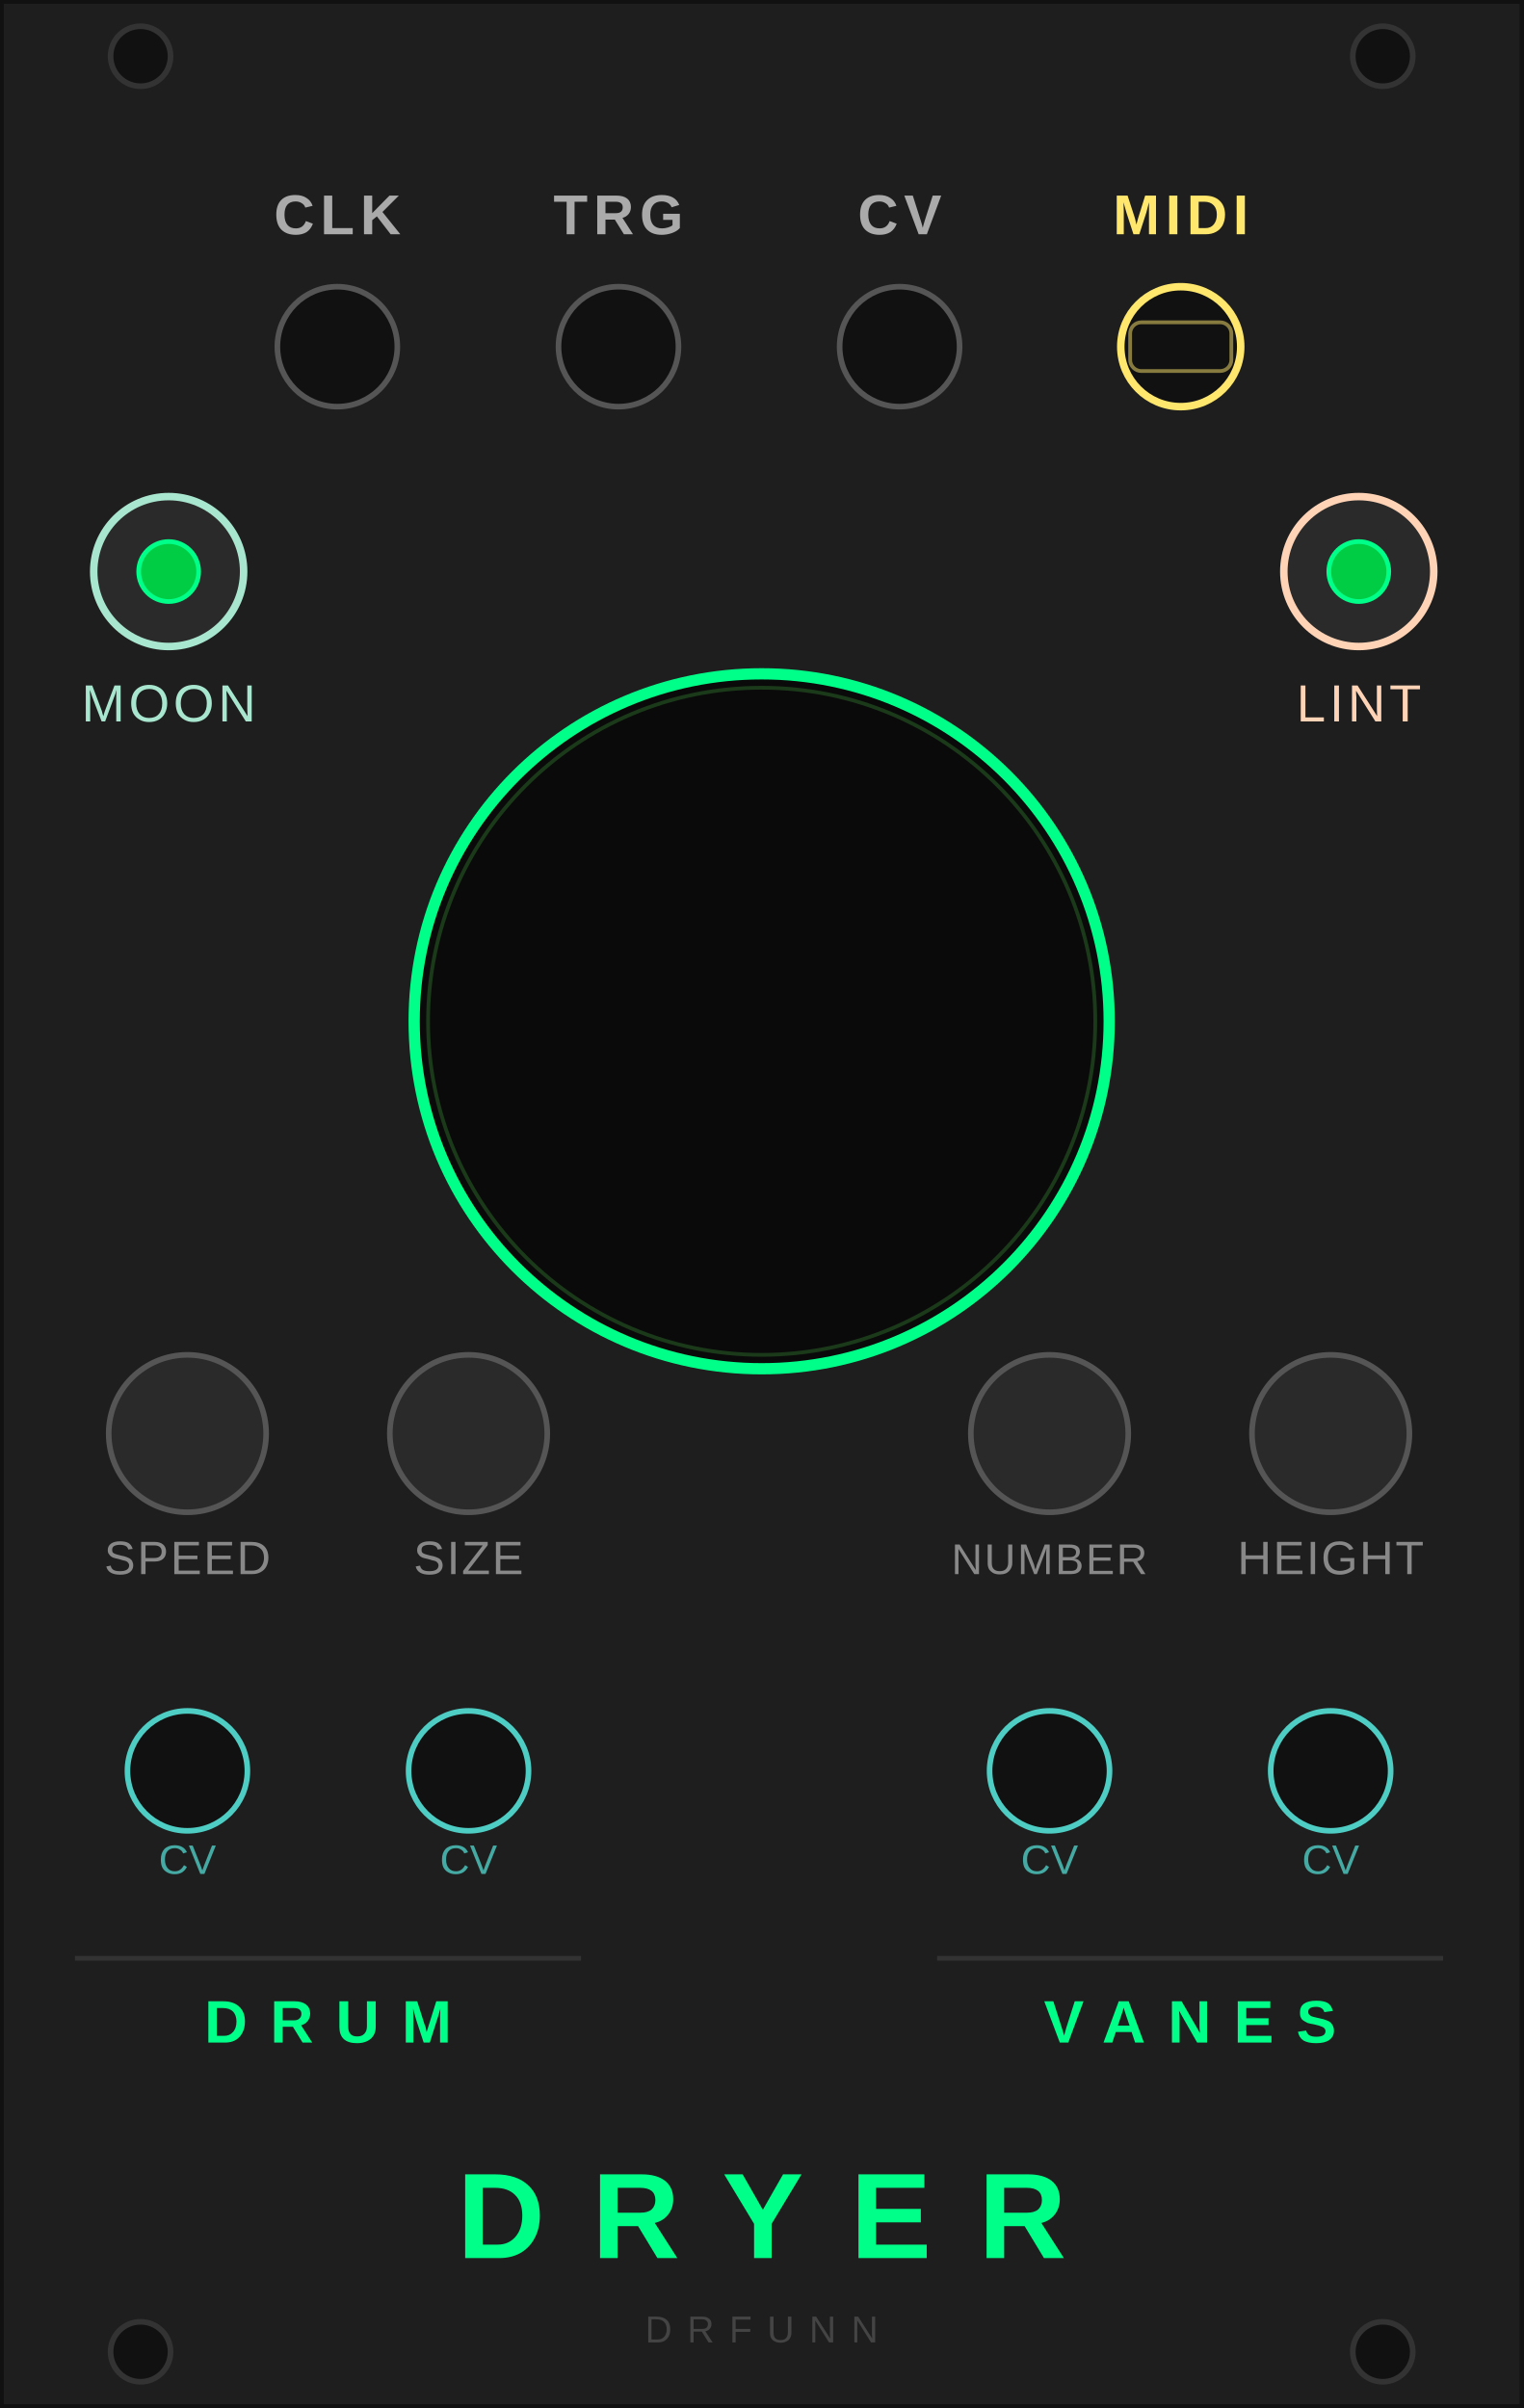
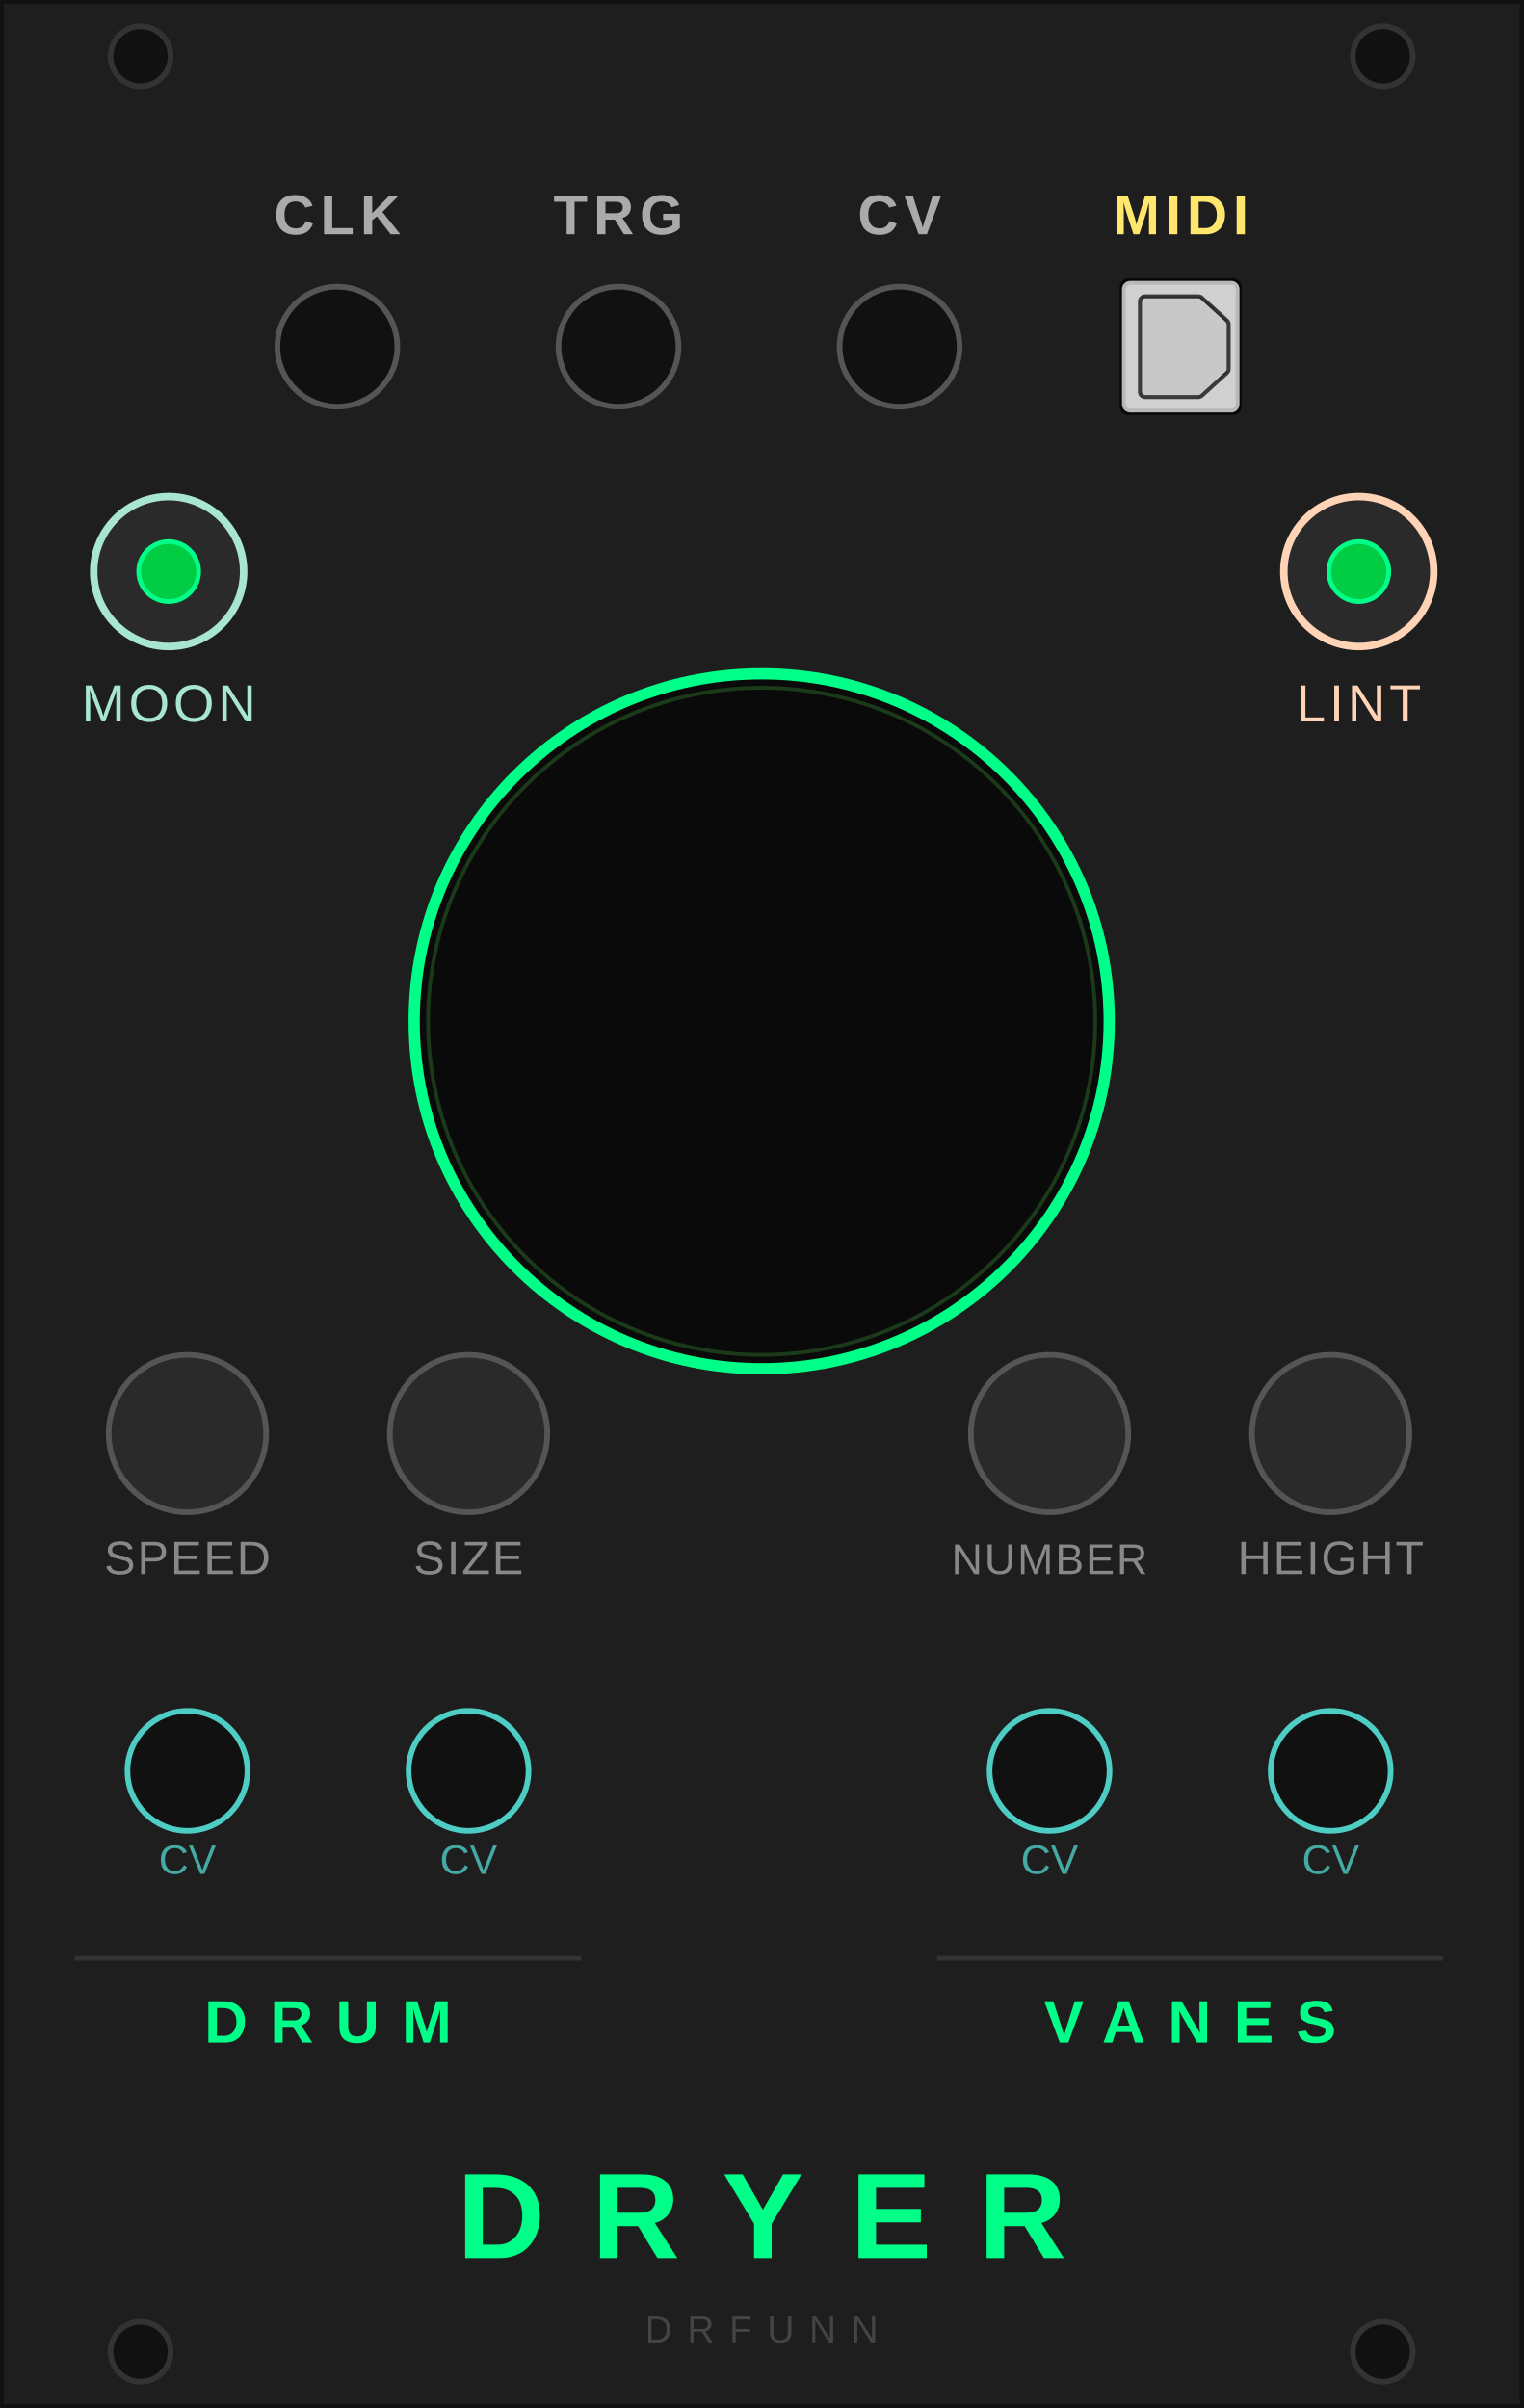
<svg xmlns="http://www.w3.org/2000/svg" width="81.28mm" height="128.5mm" viewBox="0 0 81.28 128.5">
  <rect width="81.28" height="128.5" fill="#1e1e1e" />
  <rect width="81.28" height="128.5" fill="none" stroke="#111" stroke-width="0.4" />
  <circle cx="7.5" cy="3" r="1.6" fill="#111" stroke="#333" stroke-width="0.3" />
  <circle cx="73.78" cy="3" r="1.6" fill="#111" stroke="#333" stroke-width="0.3" />
  <circle cx="7.5" cy="125.5" r="1.6" fill="#111" stroke="#333" stroke-width="0.3" />
  <circle cx="73.78" cy="125.5" r="1.6" fill="#111" stroke="#333" stroke-width="0.3" />
  <text x="18" y="12.5" text-anchor="middle" font-family="Arial" font-size="3" font-weight="bold" fill="#aaa" letter-spacing="0.3">CLK</text>
  <text x="33" y="12.5" text-anchor="middle" font-family="Arial" font-size="3" font-weight="bold" fill="#aaa" letter-spacing="0.3">TRG</text>
  <text x="48" y="12.5" text-anchor="middle" font-family="Arial" font-size="3" font-weight="bold" fill="#aaa" letter-spacing="0.3">CV</text>
  <text x="63" y="12.5" text-anchor="middle" font-family="Arial" font-size="3" font-weight="bold" fill="#ffe66d" letter-spacing="0.3">MIDI</text>
  <circle cx="18" cy="18.5" r="3.2" fill="#111" stroke="#555" stroke-width="0.3" />
  <circle cx="33" cy="18.5" r="3.2" fill="#111" stroke="#555" stroke-width="0.3" />
  <circle cx="48" cy="18.5" r="3.2" fill="#111" stroke="#555" stroke-width="0.3" />
-   <circle cx="63" cy="18.5" r="3.2" fill="#111" stroke="#ffe66d" stroke-width="0.4" />
-   <rect x="60.3" y="17.2" width="5.4" height="2.6" rx="0.6" fill="none" stroke="#ffe66d" stroke-width="0.2" opacity="0.5" />
+   <g transform="translate(63,18.5) scale(0.2104) translate(-15.4492,-17.2911)">
+     <path fill="#050707" d="M28.719,34.582H2.18C0.976,34.582,0,33.606,0,32.402V2.18C0,0.976,0.976,0,2.18,0h26.539c1.204,0,2.18,0.976,2.18,2.18v30.223C30.898,33.606,29.922,34.582,28.719,34.582z" />
+     <path fill="#B8B8B8" d="M28.251,33.973H2.647c-1.161,0-2.103-0.942-2.103-2.103V2.712c0-1.161,0.942-2.103,2.103-2.103h25.604c1.161,0,2.103,0.942,2.103,2.103v29.158C30.354,33.031,29.413,33.973,28.251,33.973z" />
+     <path fill="#D0D0D0" d="M28.251,1.574c0.628,0,1.138,0.511,1.138,1.138v29.158c0,0.628-0.511,1.138-1.138,1.138H2.647c-0.628,0-1.138-0.511-1.138-1.138V2.712c0-0.628,0.511-1.138,1.138-1.138H28.251" />
+     <path fill="#3B3939" d="M19.909,4.02H6.413c-0.999,0-1.809,0.81-1.809,1.809v22.924c0,0.999,0.81,1.809,1.809,1.809h13.496c0.449,0,0.883-0.167,1.216-0.469l6.381-5.788c0.378-0.343,0.594-0.83,0.594-1.34V11.617c0-0.51-0.216-0.997-0.594-1.34l-6.381-5.788C20.792,4.187,20.358,4.02,19.909,4.02z" />
+     <path fill="#A8A7A7" d="M19.355,24.401h-6.77c-0.275,0-0.498-0.233-0.498-0.52V10.701c0-0.287,0.223-0.52,0.498-0.52h6.77c0.275,0,0.498,0.233,0.498,0.52v13.18C19.852,24.168,19.629,24.401,19.355,24.401z" />
+     <path fill="#B0911A" d="M19.852,16.137h1.08v-3.31h-1.08V16.137z" />
+     <path fill="#B0911A" d="M19.852,18.445h1.08v3.31h-1.08V18.445z" />
+     <path fill="#B0911A" d="M11.007,16.137h1.08v-3.31h-1.08V16.137z" />
+     <path fill="#B0911A" d="M11.007,18.445h1.08v3.31h-1.08V18.445z" />
+     <polygon fill="#292727" points="24.279,7.668 5.604,7.668 5.604,4.594 20.304,4.594" />
+     <rect x="5.604" y="7.668" fill="#292727" width="2.175" height="21.895" />
+     <rect x="22.055" y="4.176" transform="matrix(0.66783 -0.74431 0.74431 0.66783 1.31394 20.06925)" fill="#292727" width="2.175" height="8.774" />
+     <polygon fill="#292727" points="27.099,23.855 24.924,25.847 24.924,8.691 27.099,10.547" />
+     <path fill="#C8C8C8" d="M19.909,5.02c0.201,0,0.395,0.075,0.544,0.21l6.381,5.788c0.169,0.153,0.266,0.372,0.266,0.6V22.965c0,0.228-0.097,0.446-0.266,0.599l-6.381,5.788c-0.149,0.135-0.342,0.21-0.544,0.21H6.413c-0.446,0-0.809-0.363-0.809-0.809V5.829c0-0.446,0.363-0.809,0.809-0.809H19.909z" />
+   </g>
  <circle cx="9" cy="30.5" r="4" fill="#2a2a2a" stroke="#a8e6cf" stroke-width="0.4" />
  <circle cx="9" cy="30.5" r="1.6" fill="#00cc44" stroke="#00ff88" stroke-width="0.25" />
  <text x="9" y="38.5" text-anchor="middle" font-family="Arial" font-size="2.8" fill="#a8e6cf" letter-spacing="0.2">MOON</text>
  <circle cx="72.5" cy="30.5" r="4" fill="#2a2a2a" stroke="#ffd3b6" stroke-width="0.4" />
  <circle cx="72.5" cy="30.5" r="1.6" fill="#00cc44" stroke="#00ff88" stroke-width="0.25" />
  <text x="72.5" y="38.5" text-anchor="middle" font-family="Arial" font-size="2.8" fill="#ffd3b6" letter-spacing="0.2">LINT</text>
  <circle cx="40.64" cy="54.5" r="18.542" fill="#0a0a0a" stroke="#00ff88" stroke-width="0.6" />
  <circle cx="40.64" cy="54.5" r="17.8" fill="none" stroke="#1a3a1a" stroke-width="0.2" />
  <circle cx="10" cy="76.5" r="4.2" fill="#2a2a2a" stroke="#555" stroke-width="0.3" />
  <circle cx="25" cy="76.5" r="4.2" fill="#2a2a2a" stroke="#555" stroke-width="0.3" />
  <circle cx="56" cy="76.5" r="4.2" fill="#2a2a2a" stroke="#555" stroke-width="0.3" />
  <circle cx="71" cy="76.5" r="4.2" fill="#2a2a2a" stroke="#555" stroke-width="0.3" />
  <text x="10" y="84" text-anchor="middle" font-family="Arial" font-size="2.5" fill="#888" letter-spacing="0.1">SPEED</text>
  <text x="25" y="84" text-anchor="middle" font-family="Arial" font-size="2.5" fill="#888" letter-spacing="0.1">SIZE</text>
  <text x="56" y="84" text-anchor="middle" font-family="Arial" font-size="2.3" fill="#888" letter-spacing="0.1">NUMBER</text>
  <text x="71" y="84" text-anchor="middle" font-family="Arial" font-size="2.5" fill="#888" letter-spacing="0.1">HEIGHT</text>
  <circle cx="10" cy="94.5" r="3.2" fill="#111" stroke="#4ecdc4" stroke-width="0.3" />
  <circle cx="25" cy="94.5" r="3.2" fill="#111" stroke="#4ecdc4" stroke-width="0.3" />
  <circle cx="56" cy="94.5" r="3.2" fill="#111" stroke="#4ecdc4" stroke-width="0.3" />
  <circle cx="71" cy="94.5" r="3.2" fill="#111" stroke="#4ecdc4" stroke-width="0.3" />
  <text x="10" y="100" text-anchor="middle" font-family="Arial" font-size="2.2" fill="#4ecdc4" opacity="0.8">CV</text>
  <text x="25" y="100" text-anchor="middle" font-family="Arial" font-size="2.2" fill="#4ecdc4" opacity="0.8">CV</text>
  <text x="56" y="100" text-anchor="middle" font-family="Arial" font-size="2.2" fill="#4ecdc4" opacity="0.8">CV</text>
  <text x="71" y="100" text-anchor="middle" font-family="Arial" font-size="2.2" fill="#4ecdc4" opacity="0.8">CV</text>
  <line x1="4" y1="104.5" x2="31" y2="104.5" stroke="#333" stroke-width="0.25" />
  <line x1="50" y1="104.5" x2="77" y2="104.5" stroke="#333" stroke-width="0.25" />
  <text x="17.5" y="109" text-anchor="middle" font-family="Arial" font-size="3.2" font-weight="bold" fill="#00ff88" letter-spacing="1.2">DRUM</text>
  <text x="63.5" y="109" text-anchor="middle" font-family="Arial" font-size="3.2" font-weight="bold" fill="#00ff88" letter-spacing="1.2">VANES</text>
  <text x="40.64" y="120.5" text-anchor="middle" font-family="Arial" font-size="6.5" font-weight="bold" fill="#00ff88" letter-spacing="2.5">DRYER</text>
  <text x="40.64" y="125" text-anchor="middle" font-family="Arial" font-size="2" fill="#444" letter-spacing="0.8">DRFUNN</text>
</svg>
